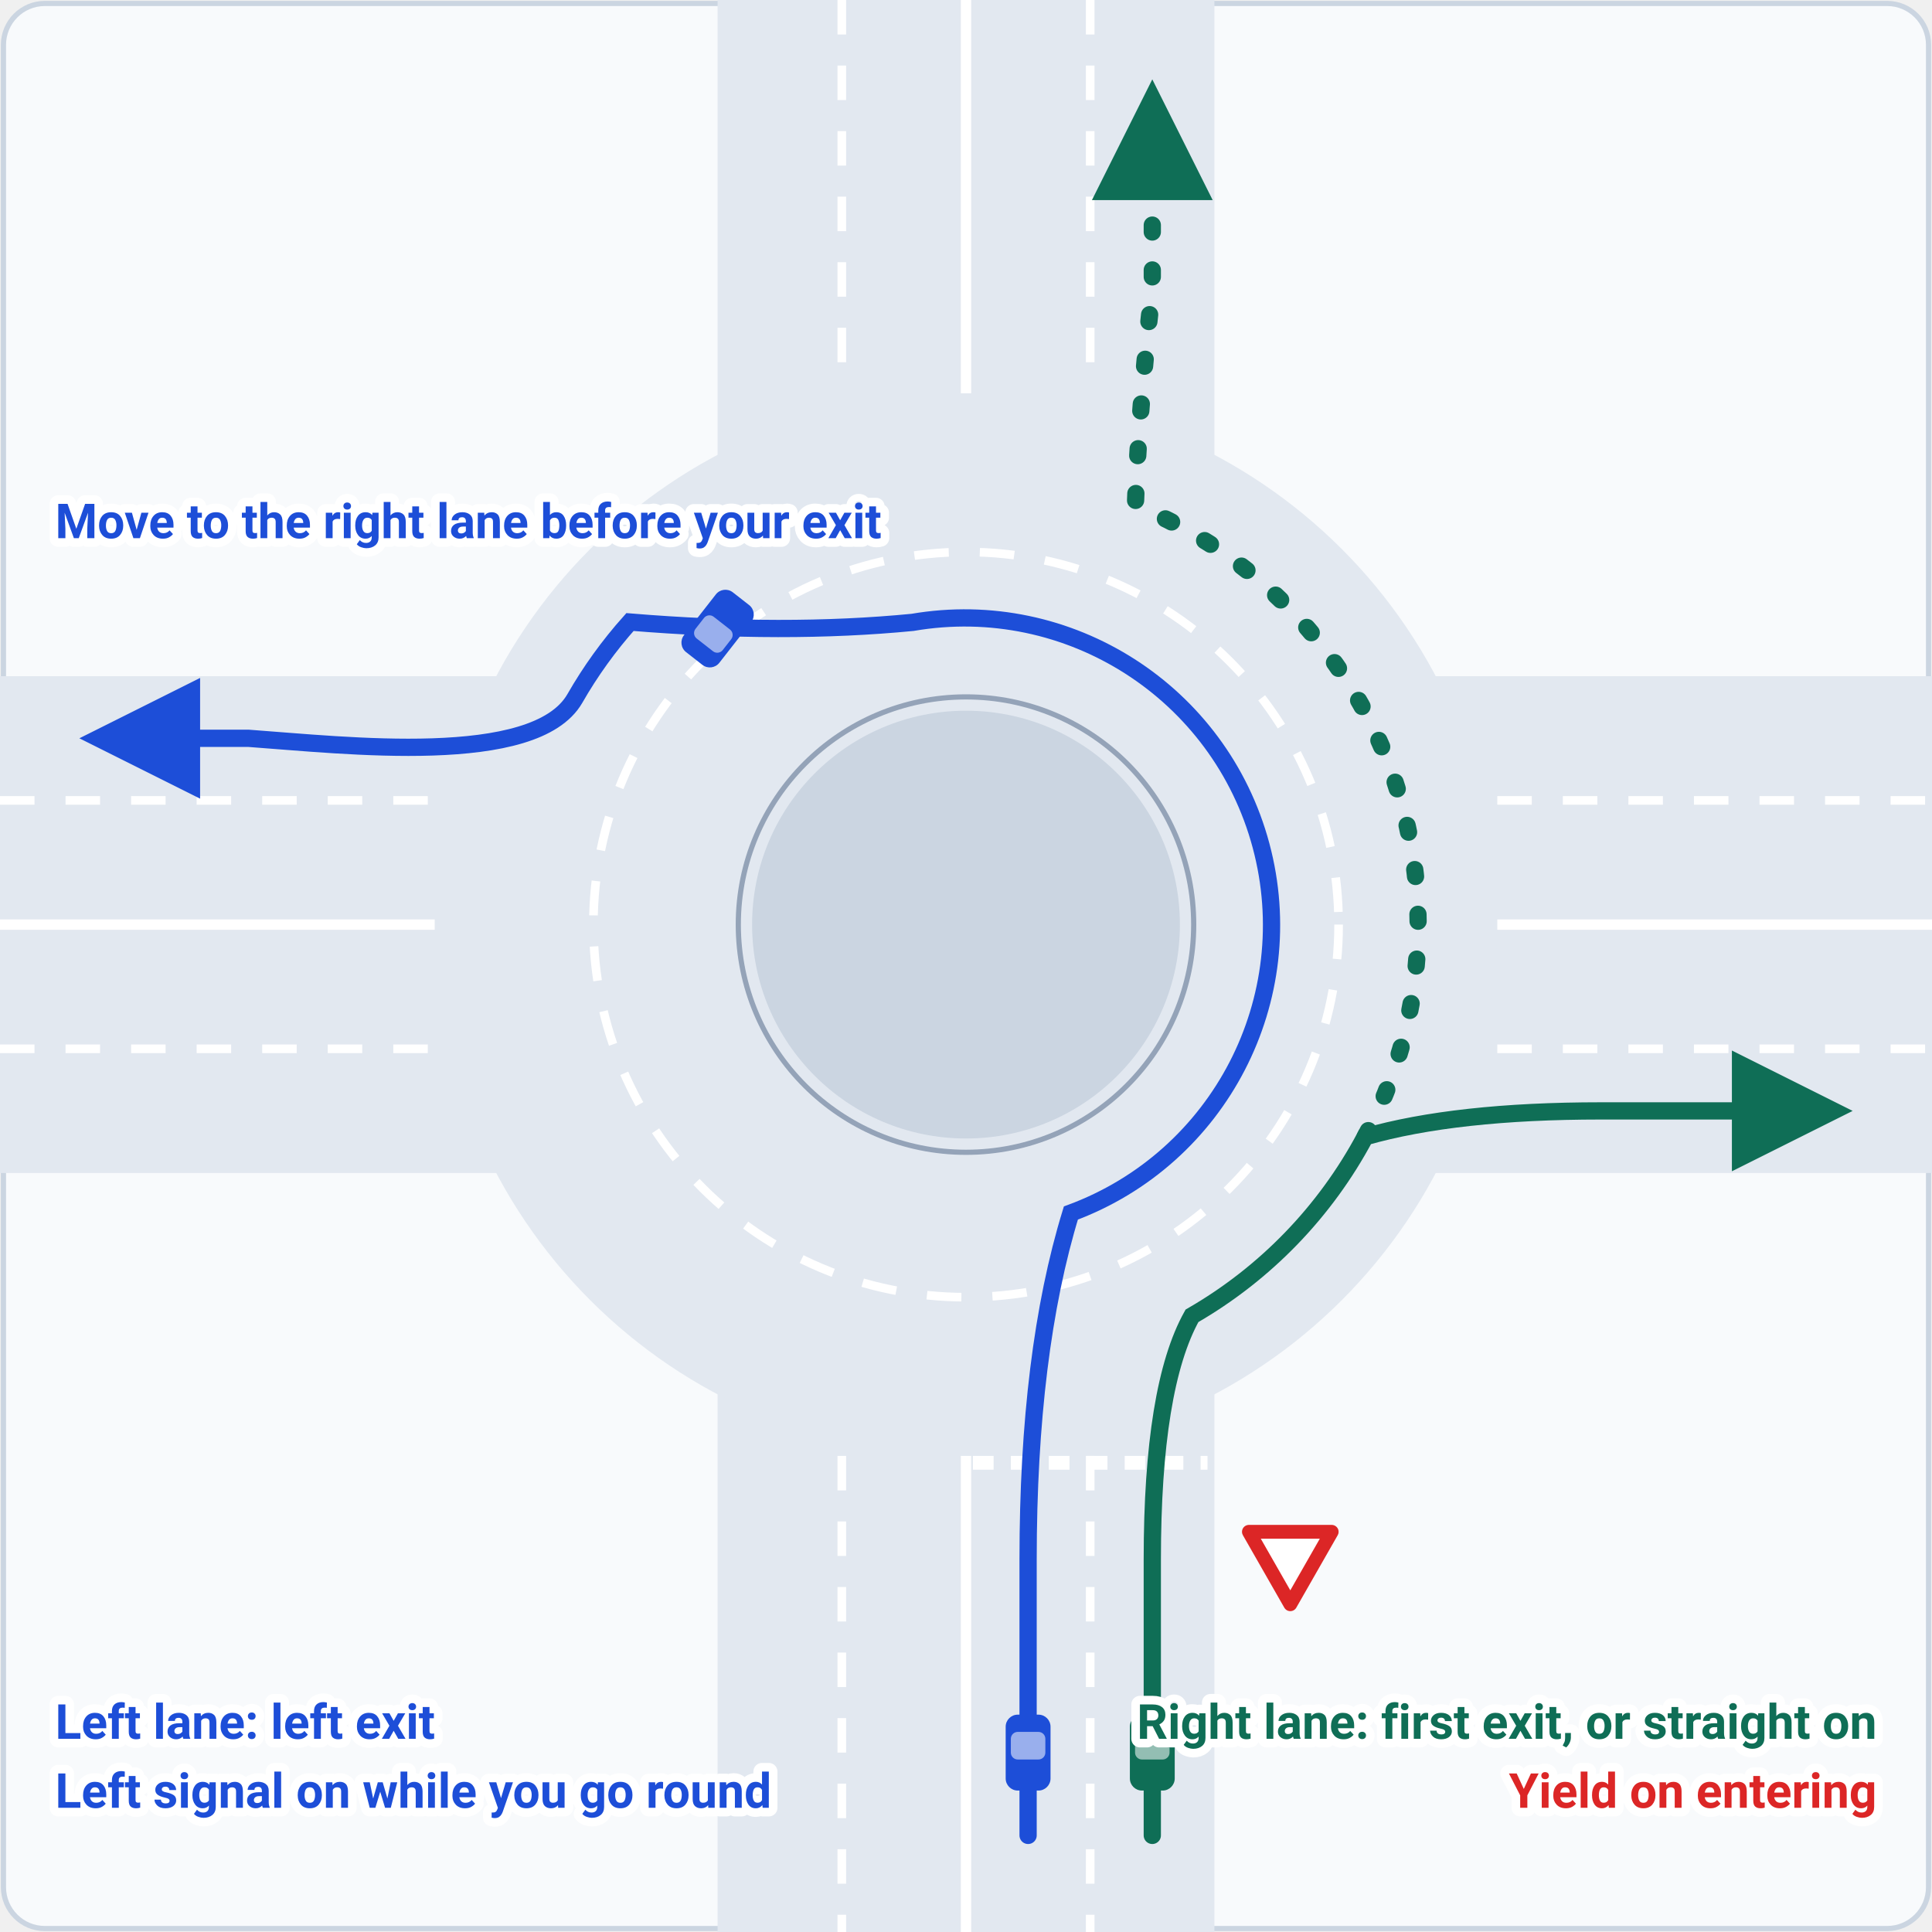
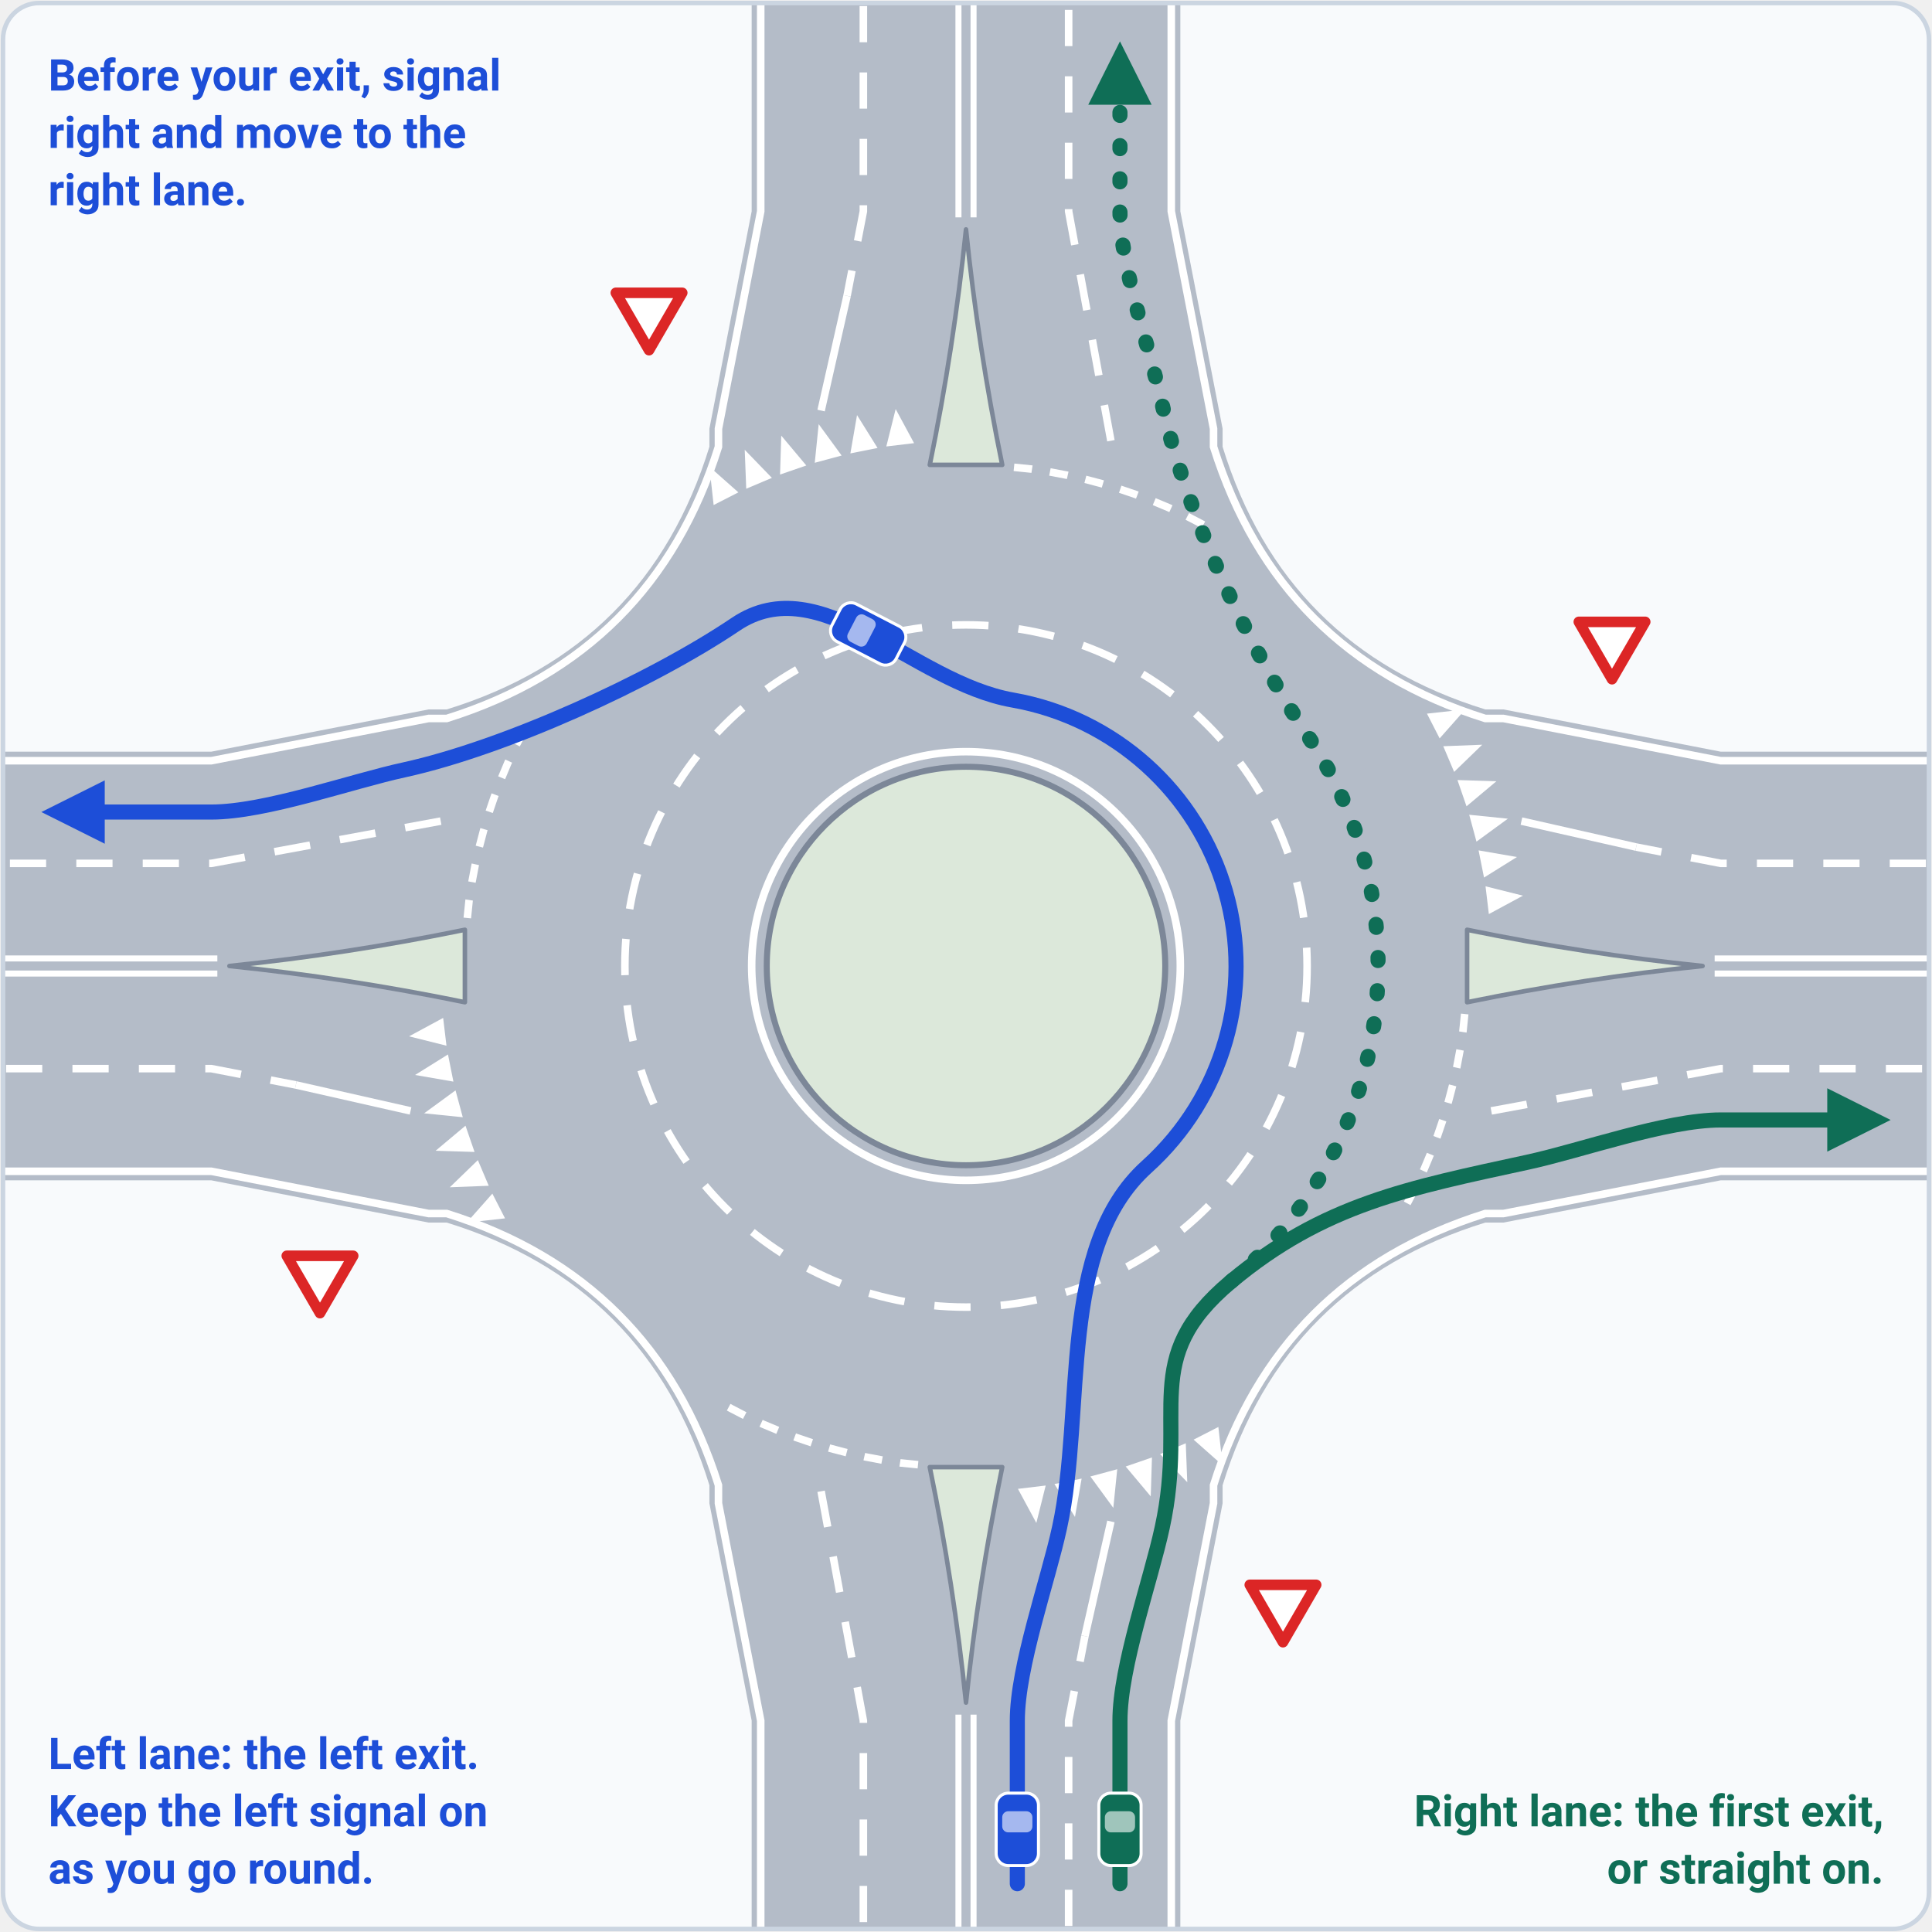
- <svg xmlns="http://www.w3.org/2000/svg" viewBox="0 0 560 560" role="img" aria-label="A roundabout with two lanes, seen from above, traffic going counterclockwise. From the entry at the bottom the car in the right lane takes the first exit or goes straight on; the car in the left lane goes round in the inner lane for the left exit and moves to the right lane, with a right signal, before leaving. Every exit is taken from the outer lane.">
+ <svg xmlns="http://www.w3.org/2000/svg" viewBox="0 0 640 640" role="img" aria-label="A roundabout with two lanes, seen from above, traffic going counterclockwise. From the entry at the bottom the car in the right lane takes the first exit or goes straight on; the car in the left lane goes round in the inner lane for the left exit and moves to the right lane, with a right signal, before leaving. Every exit is taken from the outer lane. Each entry has a yield line of white triangles.">
  <defs>
-     <marker id="ag" viewBox="0 0 10 10" refX="8" refY="5" markerWidth="7" markerHeight="7" orient="auto-start-reverse">
+     <clipPath id="card">
+       <rect x="1" y="1" width="638" height="638" rx="12" />
+     </clipPath>
+     <marker id="ag" viewBox="0 0 10 10" refX="7" refY="5" markerWidth="4.2" markerHeight="4.2" orient="auto">
      <path d="M0,0 L10,5 L0,10 z" fill="#0F6E56" />
    </marker>
-     <marker id="ab" viewBox="0 0 10 10" refX="8" refY="5" markerWidth="7" markerHeight="7" orient="auto-start-reverse">
+     <marker id="ab" viewBox="0 0 10 10" refX="7" refY="5" markerWidth="4.2" markerHeight="4.2" orient="auto">
      <path d="M0,0 L10,5 L0,10 z" fill="#1D4ED8" />
    </marker>
  </defs>
-   <rect x="1" y="1" width="558" height="558" rx="12" fill="#f8fafc" stroke="#cbd5e1" stroke-width="1.5" />
-   <g fill="#E2E8F0">
-     <rect x="208" y="0" width="144" height="268" />
-     <rect x="208" y="268" width="144" height="292" />
-     <rect x="0" y="196" width="280" height="144" />
-     <rect x="280" y="196" width="280" height="144" />
-     <circle cx="280" cy="268" r="154" />
+   <rect x="1" y="1" width="638" height="638" rx="12" fill="#f8fafc" />
+   <g clip-path="url(#card)">
+     <g fill="#B4BCC8">
+       <circle cx="320" cy="320" r="160" />
+       <polygon points="391.0,660.0 391.0,570.0 405.0,498.0 405.0,410.0 235.0,410.0 235.0,498.0 249.0,570.0 249.0,660.0" />
+       <path d="M 405.0,492.0 Q 425.5,425.5 492.0,405.0 L 320,320 Z" />
+       <polygon points="660.0,249.0 570.0,249.0 498.0,235.0 410.0,235.0 410.0,405.0 498.0,405.0 570.0,391.0 660.0,391.0" />
+       <path d="M 492.0,235.0 Q 425.5,214.5 405.0,148.0 L 320,320 Z" />
+       <polygon points="249.0,-20.0 249.0,70.0 235.0,142.0 235.0,230.0 405.0,230.0 405.0,142.0 391.0,70.0 391.0,-20.0" />
+       <path d="M 235.0,148.0 Q 214.5,214.5 148.0,235.0 L 320,320 Z" />
+       <polygon points="-20.0,391.0 70.0,391.0 142.0,405.0 230.0,405.0 230.0,235.0 142.0,235.0 70.0,249.0 -20.0,249.0" />
+       <path d="M 148.0,405.0 Q 214.5,425.5 235.0,492.0 L 320,320 Z" />
+     </g>
+     <circle cx="320" cy="320" r="66" fill="#DCE8DA" stroke="#7C8798" stroke-width="2" />
+     <path d="M 320.0,564.0 Q 316.0,525.0 308.0,486.0 L 332.0,486.0 Q 324.0,525.0 320.0,564.0 Z" fill="#DCE8DA" stroke="#7C8798" stroke-width="1.5" stroke-linejoin="round" />
+     <path d="M 564.0,320.0 Q 525.0,324.0 486.0,332.0 L 486.0,308.0 Q 525.0,316.0 564.0,320.0 Z" fill="#DCE8DA" stroke="#7C8798" stroke-width="1.5" stroke-linejoin="round" />
+     <path d="M 320.0,76.0 Q 324.0,115.0 332.0,154.0 L 308.0,154.0 Q 316.0,115.0 320.0,76.0 Z" fill="#DCE8DA" stroke="#7C8798" stroke-width="1.5" stroke-linejoin="round" />
+     <path d="M 76.0,320.0 Q 115.0,316.0 154.0,308.0 L 154.0,332.0 Q 115.0,324.0 76.0,320.0 Z" fill="#DCE8DA" stroke="#7C8798" stroke-width="1.5" stroke-linejoin="round" />
+     <g fill="none" stroke="#ffffff" stroke-width="2.5" stroke-linecap="butt">
+       <circle cx="320" cy="320" r="71" />
+       <circle cx="320" cy="320" r="113" stroke-dasharray="12 10" />
+       <path d="M 388.0,660.0 L 388.0,570.0 L 402.0,498.0 L 402.0,492.0 Q 423.5,423.5 492.0,402.0 L 498.0,402.0 L 570.0,388.0 L 660.0,388.0" />
+       <line x1="317.5" y1="660.0" x2="317.5" y2="568.0" stroke-width="2" />
+       <line x1="322.5" y1="660.0" x2="322.5" y2="568.0" stroke-width="2" />
+       <path d="M 354.0,660.0 L 354.0,570.0 L 359.4,542.0" stroke-dasharray="12 10" />
+       <path d="M 359.4,542.0 L 368.0,504.0" />
+       <path d="M 272.0,494.0 L 286.0,570.0 L 286.0,660.0" stroke-dasharray="12 10" />
+       <path d="M 304.1,485.2 L 298.2,484.6 L 292.4,483.7 L 286.6,482.6 L 280.8,481.3 L 275.1,479.8 L 269.4,478.1 L 263.8,476.2 L 258.3,474.1 L 252.8,471.8 L 247.4,469.3 L 242.2,466.6 L 237.0,463.8" stroke-dasharray="6 6" />
+       <path d="M 660.0,252.0 L 570.0,252.0 L 498.0,238.0 L 492.0,238.0 Q 423.5,216.5 402.0,148.0 L 402.0,142.0 L 388.0,70.0 L 388.0,-20.0" />
+       <line x1="660.0" y1="322.5" x2="568.0" y2="322.5" stroke-width="2" />
+       <line x1="660.0" y1="317.5" x2="568.0" y2="317.5" stroke-width="2" />
+       <path d="M 660.0,286.0 L 570.0,286.0 L 542.0,280.6" stroke-dasharray="12 10" />
+       <path d="M 542.0,280.6 L 504.0,272.0" />
+       <path d="M 494.0,368.0 L 570.0,354.0 L 660.0,354.0" stroke-dasharray="12 10" />
+       <path d="M 485.2,335.9 L 484.6,341.8 L 483.7,347.6 L 482.6,353.4 L 481.3,359.2 L 479.8,364.9 L 478.1,370.6 L 476.2,376.2 L 474.1,381.7 L 471.8,387.2 L 469.3,392.6 L 466.6,397.8 L 463.8,403.0" stroke-dasharray="6 6" />
+       <path d="M 252.0,-20.0 L 252.0,70.0 L 238.0,142.0 L 238.0,148.0 Q 216.5,216.5 148.0,238.0 L 142.0,238.0 L 70.0,252.0 L -20.0,252.0" />
+       <line x1="322.5" y1="-20.0" x2="322.5" y2="72.0" stroke-width="2" />
+       <line x1="317.5" y1="-20.0" x2="317.5" y2="72.0" stroke-width="2" />
+       <path d="M 286.0,-20.0 L 286.0,70.0 L 280.6,98.0" stroke-dasharray="12 10" />
+       <path d="M 280.6,98.0 L 272.0,136.0" />
+       <path d="M 368.0,146.0 L 354.0,70.0 L 354.0,-20.0" stroke-dasharray="12 10" />
+       <path d="M 335.9,154.8 L 341.8,155.4 L 347.6,156.3 L 353.4,157.4 L 359.2,158.7 L 364.9,160.2 L 370.6,161.9 L 376.2,163.8 L 381.7,165.9 L 387.2,168.2 L 392.6,170.7 L 397.8,173.4 L 403.0,176.2" stroke-dasharray="6 6" />
+       <path d="M -20.0,388.0 L 70.0,388.0 L 142.0,402.0 L 148.0,402.0 Q 216.5,423.5 238.0,492.0 L 238.0,498.0 L 252.0,570.0 L 252.0,660.0" />
+       <line x1="-20.0" y1="317.5" x2="72.0" y2="317.5" stroke-width="2" />
+       <line x1="-20.0" y1="322.5" x2="72.0" y2="322.5" stroke-width="2" />
+       <path d="M -20.0,354.0 L 70.0,354.0 L 98.0,359.4" stroke-dasharray="12 10" />
+       <path d="M 98.0,359.4 L 136.0,368.0" />
+       <path d="M 146.0,272.0 L 70.0,286.0 L -20.0,286.0" stroke-dasharray="12 10" />
+       <path d="M 154.8,304.1 L 155.4,298.2 L 156.3,292.4 L 157.4,286.6 L 158.7,280.8 L 160.2,275.1 L 161.9,269.4 L 163.8,263.8 L 165.9,258.3 L 168.2,252.8 L 170.7,247.4 L 173.4,242.2 L 176.2,237.0" stroke-dasharray="6 6" />
+     </g>
+     <g fill="#ffffff">
+       <polygon points="337.2,493.2 346.4,492.1 343.3,504.5" />
+       <polygon points="349.3,491.6 358.3,489.8 356.1,502.5" />
+       <polygon points="361.2,489.1 370.1,486.7 368.8,499.5" />
+       <polygon points="372.9,485.8 381.6,482.8 381.2,495.7" />
+       <polygon points="384.3,481.7 392.8,478.1 393.3,491.0" />
+       <polygon points="395.4,476.9 403.6,472.7 405.0,485.4" />
+       <polygon points="493.2,302.8 492.1,293.6 504.5,296.7" />
+       <polygon points="491.6,290.7 489.8,281.7 502.5,283.9" />
+       <polygon points="489.1,278.8 486.7,269.9 499.5,271.2" />
+       <polygon points="485.8,267.1 482.8,258.4 495.7,258.8" />
+       <polygon points="481.7,255.7 478.1,247.2 491.0,246.7" />
+       <polygon points="476.9,244.6 472.7,236.4 485.4,235.0" />
+       <polygon points="302.8,146.8 293.6,147.9 296.7,135.5" />
+       <polygon points="290.7,148.4 281.7,150.2 283.9,137.5" />
+       <polygon points="278.8,150.9 269.9,153.3 271.2,140.5" />
+       <polygon points="267.1,154.2 258.4,157.2 258.8,144.3" />
+       <polygon points="255.7,158.3 247.2,161.9 246.7,149.0" />
+       <polygon points="244.6,163.1 236.4,167.3 235.0,154.6" />
+       <polygon points="146.8,337.2 147.9,346.4 135.5,343.3" />
+       <polygon points="148.4,349.3 150.2,358.3 137.5,356.1" />
+       <polygon points="150.9,361.2 153.3,370.1 140.5,368.8" />
+       <polygon points="154.2,372.9 157.2,381.6 144.3,381.2" />
+       <polygon points="158.3,384.3 161.9,392.8 149.0,393.3" />
+       <polygon points="163.1,395.4 167.3,403.6 154.6,405.0" />
+     </g>
+     <polygon points="414.0,525.0 436.0,525.0 425.0,544.0" fill="#ffffff" stroke="#DC2626" stroke-width="3.5" stroke-linejoin="round" />
+     <polygon points="523.0,206.0 545.0,206.0 534.0,225.0" fill="#ffffff" stroke="#DC2626" stroke-width="3.5" stroke-linejoin="round" />
+     <polygon points="204.0,97.0 226.0,97.0 215.0,116.0" fill="#ffffff" stroke="#DC2626" stroke-width="3.5" stroke-linejoin="round" />
+     <polygon points="95.0,416.0 117.0,416.0 106.0,435.0" fill="#ffffff" stroke="#DC2626" stroke-width="3.5" stroke-linejoin="round" />
+     <g fill="none" stroke-width="5" stroke-linecap="round" stroke-linejoin="round">
+       <path d="M 407.7,424.6 A 136.5 136.5 0 0 0 433.2,243.7 C 413.0,213.8 392.7,169.2 385.0,134.0 C 381.2,116.4 371.0,88.0 371.0,70.0 L 371.0,20.0" stroke="#0F6E56" stroke-dasharray="1 10" marker-end="url(#ag)" />
+       <path d="M 371.0,624.0 L 371.0,570.0 C 371.0,552.0 381.2,523.6 385.0,506.0 C 393.5,466.9 377.1,450.3 407.7,424.6 C 438.4,398.9 466.9,393.5 506.0,385.0 C 523.6,381.2 552.0,371.0 570.0,371.0 L 620.0,371.0" stroke="#0F6E56" marker-end="url(#ag)" />
+       <path d="M 337.0,624.0 L 337.0,570.0 C 337.0,552.0 347.2,523.6 351.0,506.0 C 359.5,466.9 350.2,413.3 379.9,386.5 A 89.5 89.5 0 0 0 335.5,231.9 C 302.1,226.0 271.9,187.8 243.7,206.8 C 215.5,225.8 167.2,247.7 134.0,255.0 C 116.4,258.8 88.0,269.0 70.0,269.0 L 20.0,269.0" stroke="#1D4ED8" marker-end="url(#ab)" />
+     </g>
+     <g transform="translate(371.0 606.0) rotate(-90)">
+       <rect x="-12" y="-7" width="24" height="14" rx="4" fill="#0F6E56" stroke="#ffffff" stroke-width="1" />
+       <rect x="-1" y="-5" width="7" height="10" rx="2" fill="#ffffff" opacity=".6" />
+     </g>
+     <g transform="translate(337.0 606.0) rotate(-90)">
+       <rect x="-12" y="-7" width="24" height="14" rx="4" fill="#1D4ED8" stroke="#ffffff" stroke-width="1" />
+       <rect x="-1" y="-5" width="7" height="10" rx="2" fill="#ffffff" opacity=".6" />
+     </g>
+     <g transform="translate(287.6 210.0) rotate(-152.6447)">
+       <rect x="-12" y="-7" width="24" height="14" rx="4" fill="#1D4ED8" stroke="#ffffff" stroke-width="1" />
+       <rect x="-1" y="-5" width="7" height="10" rx="2" fill="#ffffff" opacity=".6" />
+     </g>
  </g>
-   <circle cx="280" cy="268" r="62" fill="#CBD5E1" />
-   <circle cx="280" cy="268" r="66" fill="none" stroke="#94a3b8" stroke-width="1.5" />
-   <g stroke="#ffffff" stroke-width="2.5" fill="none">
-     <circle cx="280" cy="268" r="108" stroke-dasharray="10 9" />
-     <line x1="280" y1="0" x2="280" y2="114" stroke-width="3" />
-     <line x1="280" y1="422" x2="280" y2="560" stroke-width="3" />
-     <line x1="0" y1="268" x2="126" y2="268" stroke-width="3" />
-     <line x1="434" y1="268" x2="560" y2="268" stroke-width="3" />
-     <line x1="244.0" y1="0" x2="244.0" y2="114" stroke-dasharray="10 9" />
-     <line x1="244.0" y1="422" x2="244.0" y2="560" stroke-dasharray="10 9" />
-     <line x1="0" y1="232.0" x2="126" y2="232.0" stroke-dasharray="10 9" />
-     <line x1="434" y1="232.0" x2="560" y2="232.0" stroke-dasharray="10 9" />
-     <line x1="316.0" y1="0" x2="316.0" y2="114" stroke-dasharray="10 9" />
-     <line x1="316.0" y1="422" x2="316.0" y2="560" stroke-dasharray="10 9" />
-     <line x1="0" y1="304.0" x2="126" y2="304.0" stroke-dasharray="10 9" />
-     <line x1="434" y1="304.0" x2="560" y2="304.0" stroke-dasharray="10 9" />
-   </g>
-   <line x1="282" y1="424" x2="350" y2="424" stroke="#ffffff" stroke-width="4" stroke-dasharray="6 5" />
-   <polygon points="362,444 386,444 374,465" fill="#ffffff" stroke="#DC2626" stroke-width="4" stroke-linejoin="round" />
-   <g fill="none" stroke-width="5" stroke-linecap="round">
-     <path d="M 395.7,329.5 A 131.0 131.0 0 0 0 329.1 146.5 Q 330.0,120.0 334.0,84.0 L 334.0,30.0" stroke="#0F6E56" stroke-dasharray="2 11" marker-end="url(#ag)" />
-     <path d="M 334.0,532.0 L 334.0,452.0 Q 334.0,402.0 345.5,381.4 A 131.0 131.0 0 0 0 395.7 329.5 Q 422.0,322.0 464.0,322.0 L 530.0,322.0" stroke="#0F6E56" marker-end="url(#ag)" />
-     <path d="M 298.0,532.0 L 298.0,452.0 Q 298.0,392.0 310.4,351.6 A 89.0 89.0 0 0 0 264.5 180.4 Q 227.5,184.0 182.6,180.3 A 131.0 131.0 0 0 0 166.6 202.5 C 155.0,222.5 100.0,216.0 72.0,214.0 L 30.0,214.0" stroke="#1D4ED8" marker-end="url(#ab)" />
-   </g>
-   <g transform="translate(334.0 508.0) rotate(-90)">
-     <rect x="-11" y="-6.5" width="22" height="13" rx="3.5" fill="#0F6E56" />
-     <rect x="-2" y="-5" width="8" height="10" rx="2" fill="#ffffff" opacity=".55" />
-   </g>
-   <g transform="translate(298.0 508.0) rotate(-90)">
-     <rect x="-11" y="-6.5" width="22" height="13" rx="3.5" fill="#1D4ED8" />
-     <rect x="-2" y="-5" width="8" height="10" rx="2" fill="#ffffff" opacity=".55" />
-   </g>
-   <g transform="translate(208.0 182.2) rotate(-232)">
-     <rect x="-11" y="-6.5" width="22" height="13" rx="3.5" fill="#1D4ED8" />
-     <rect x="-2" y="-5" width="8" height="10" rx="2" fill="#ffffff" opacity=".55" />
-   </g>
-   <g font-family="system-ui, -apple-system, 'Segoe UI', Roboto, sans-serif" font-size="14" font-weight="600">
-     <text x="544" y="504" text-anchor="end" fill="#ffffff" stroke="#ffffff" stroke-width="5" stroke-linejoin="round" paint-order="stroke">Right lane: first exit, or straight on</text>
-     <text x="544" y="504" text-anchor="end" fill="#0F6E56">Right lane: first exit, or straight on</text>
-     <text x="544" y="524" text-anchor="end" fill="#ffffff" stroke="#ffffff" stroke-width="5" stroke-linejoin="round" paint-order="stroke">Yield on entering</text>
-     <text x="544" y="524" text-anchor="end" fill="#DC2626">Yield on entering</text>
-     <text x="16" y="504" text-anchor="start" fill="#ffffff" stroke="#ffffff" stroke-width="5" stroke-linejoin="round" paint-order="stroke">Left lane: left exit</text>
-     <text x="16" y="504" text-anchor="start" fill="#1D4ED8">Left lane: left exit</text>
-     <text x="16" y="524" text-anchor="start" fill="#ffffff" stroke="#ffffff" stroke-width="5" stroke-linejoin="round" paint-order="stroke">Left signal on while you go round</text>
-     <text x="16" y="524" text-anchor="start" fill="#1D4ED8">Left signal on while you go round</text>
-     <text x="16" y="156" text-anchor="start" fill="#ffffff" stroke="#ffffff" stroke-width="5" stroke-linejoin="round" paint-order="stroke">Move to the right lane before your exit</text>
-     <text x="16" y="156" text-anchor="start" fill="#1D4ED8">Move to the right lane before your exit</text>
+   <rect x="1" y="1" width="638" height="638" rx="12" fill="none" stroke="#cbd5e1" stroke-width="1.5" />
+   <g font-family="system-ui, -apple-system, 'Segoe UI', Roboto, sans-serif" font-size="14.5" font-weight="600">
+     <text x="16" y="586" text-anchor="start" fill="#1D4ED8">Left lane: the left exit.</text>
+     <text x="16" y="605" text-anchor="start" fill="#1D4ED8">Keep the left signal on</text>
+     <text x="16" y="624" text-anchor="start" fill="#1D4ED8">as you go round.</text>
+     <text x="624" y="605" text-anchor="end" fill="#0F6E56">Right lane: the first exit,</text>
+     <text x="624" y="624" text-anchor="end" fill="#0F6E56">or straight on.</text>
+     <text x="16" y="30" text-anchor="start" fill="#1D4ED8">Before your exit, signal</text>
+     <text x="16" y="49" text-anchor="start" fill="#1D4ED8">right and move to the</text>
+     <text x="16" y="68" text-anchor="start" fill="#1D4ED8">right lane.</text>
  </g>
</svg>
